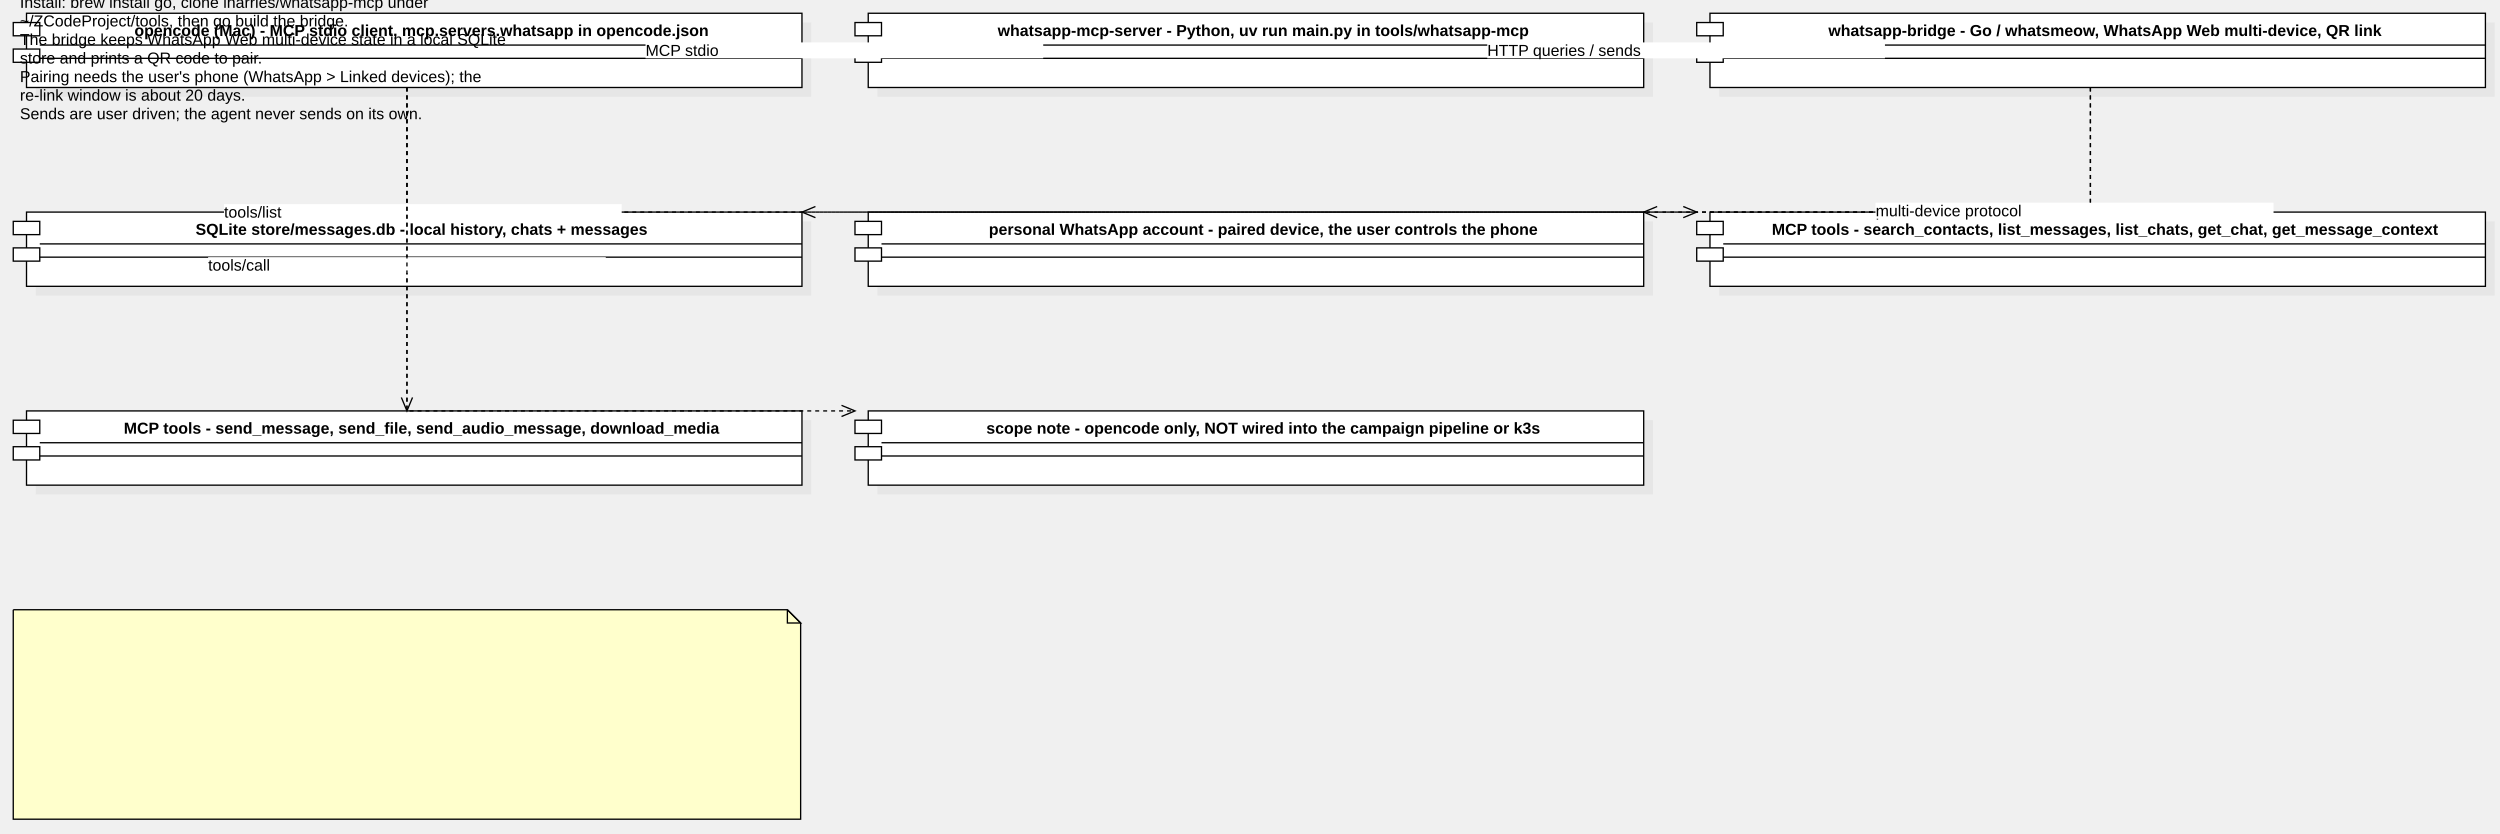
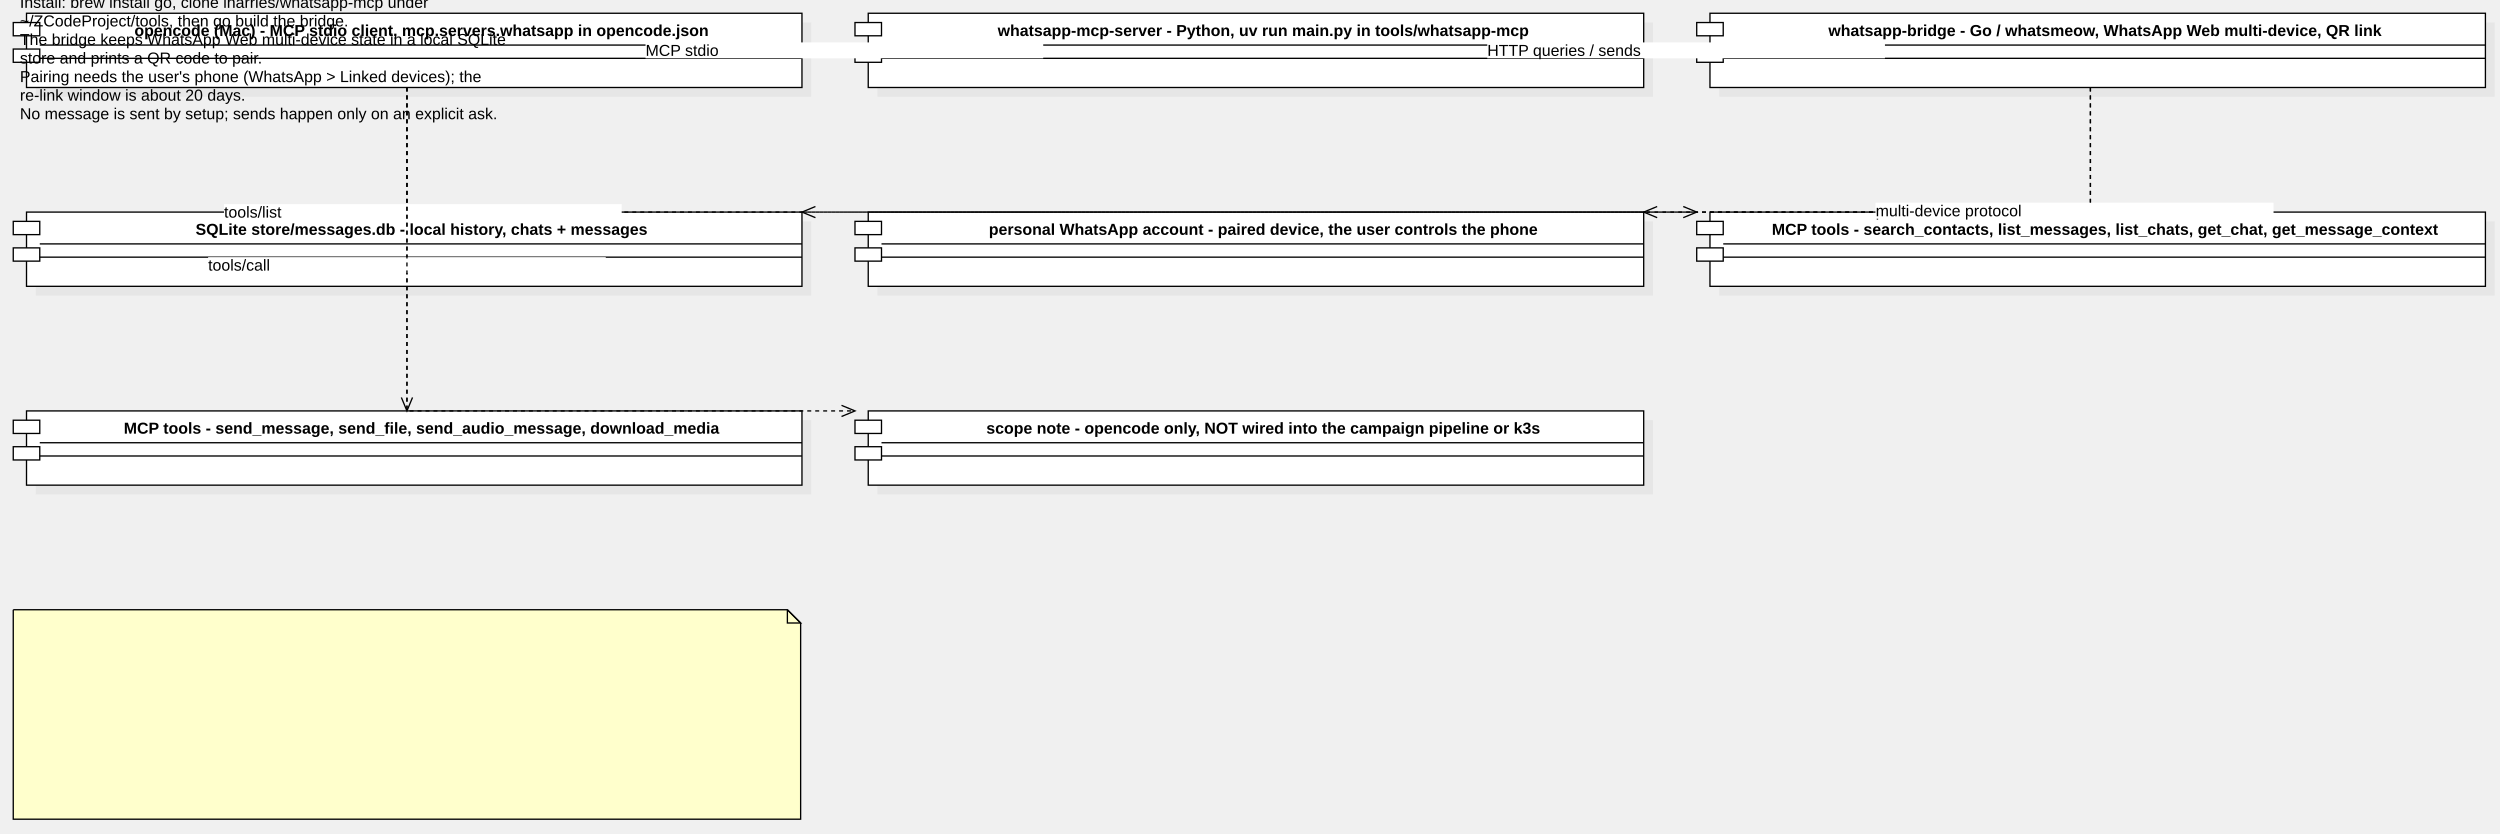
<svg xmlns="http://www.w3.org/2000/svg" version="1.1" width="1886" height="629">
  <defs />
  <g>
    <g>
      <rect fill="#C0C0C0" stroke="none" x="57" y="47" width="585" height="56" transform="matrix(1 0 0 1 -30 -30)" fill-opacity="0.2" />
    </g>
    <g>
      <rect fill="#ffffff" stroke="none" x="50" y="40" width="585" height="56" transform="matrix(1 0 0 1 -30 -30)" />
    </g>
    <g>
      <path fill="none" stroke="#000000" paint-order="fill stroke markers" d=" M 20 10 L 605 10 L 605 66 L 20 66 L 20 10 Z Z" stroke-miterlimit="10" stroke-dasharray="" />
    </g>
    <g>
      <rect fill="#ffffff" stroke="none" x="40" y="47" width="20" height="10" transform="matrix(1 0 0 1 -30 -30)" />
    </g>
    <g>
      <path fill="none" stroke="#000000" paint-order="fill stroke markers" d=" M 10 17 L 30 17 L 30 27 L 10 27 L 10 17 Z Z" stroke-miterlimit="10" stroke-dasharray="" />
    </g>
    <g>
      <rect fill="#ffffff" stroke="none" x="40" y="67" width="20" height="10" transform="matrix(1 0 0 1 -30 -30)" />
    </g>
    <g>
      <path fill="none" stroke="#000000" paint-order="fill stroke markers" d=" M 10 37 L 30 37 L 30 47 L 10 47 L 10 37 Z Z" stroke-miterlimit="10" stroke-dasharray="" />
    </g>
    <g>
      <path fill="none" stroke="#000000" paint-order="fill stroke markers" d=" M 30 34 L 605 34" stroke-miterlimit="10" stroke-dasharray="" />
    </g>
    <g>
      <path fill="none" stroke="#000000" paint-order="fill stroke markers" d=" M 30 44 L 605 44" stroke-miterlimit="10" stroke-dasharray="" />
    </g>
    <g>
      <g>
        <path fill="none" stroke="none" />
        <text fill="#000000" stroke="none" font-family="Arial" font-size="12px" font-style="normal" font-weight="bold" text-decoration="undefined" x="348" y="53" text-anchor="middle" dominant-baseline="central" transform="matrix(1 0 0 1 -30 -30)">opencode (Mac) - MCP stdio client, mcp.servers.whatsapp in opencode.json</text>
      </g>
    </g>
    <g>
      <rect fill="#C0C0C0" stroke="none" x="692" y="47" width="585" height="56" transform="matrix(1 0 0 1 -30 -30)" fill-opacity="0.2" />
    </g>
    <g>
      <rect fill="#ffffff" stroke="none" x="685" y="40" width="585" height="56" transform="matrix(1 0 0 1 -30 -30)" />
    </g>
    <g>
      <path fill="none" stroke="#000000" paint-order="fill stroke markers" d=" M 655 10 L 1240 10 L 1240 66 L 655 66 L 655 10 Z Z" stroke-miterlimit="10" stroke-dasharray="" />
    </g>
    <g>
      <rect fill="#ffffff" stroke="none" x="675" y="47" width="20" height="10" transform="matrix(1 0 0 1 -30 -30)" />
    </g>
    <g>
      <path fill="none" stroke="#000000" paint-order="fill stroke markers" d=" M 645 17 L 665 17 L 665 27 L 645 27 L 645 17 Z Z" stroke-miterlimit="10" stroke-dasharray="" />
    </g>
    <g>
      <rect fill="#ffffff" stroke="none" x="675" y="67" width="20" height="10" transform="matrix(1 0 0 1 -30 -30)" />
    </g>
    <g>
      <path fill="none" stroke="#000000" paint-order="fill stroke markers" d=" M 645 37 L 665 37 L 665 47 L 645 47 L 645 37 Z Z" stroke-miterlimit="10" stroke-dasharray="" />
    </g>
    <g>
      <path fill="none" stroke="#000000" paint-order="fill stroke markers" d=" M 665 34 L 1240 34" stroke-miterlimit="10" stroke-dasharray="" />
    </g>
    <g>
      <path fill="none" stroke="#000000" paint-order="fill stroke markers" d=" M 665 44 L 1240 44" stroke-miterlimit="10" stroke-dasharray="" />
    </g>
    <g>
      <g>
        <path fill="none" stroke="none" />
        <text fill="#000000" stroke="none" font-family="Arial" font-size="12px" font-style="normal" font-weight="bold" text-decoration="undefined" x="983" y="53" text-anchor="middle" dominant-baseline="central" transform="matrix(1 0 0 1 -30 -30)">whatsapp-mcp-server - Python, uv run main.py in tools/whatsapp-mcp</text>
      </g>
    </g>
    <g>
      <rect fill="#C0C0C0" stroke="none" x="1327" y="47" width="585" height="56" transform="matrix(1 0 0 1 -30 -30)" fill-opacity="0.2" />
    </g>
    <g>
      <rect fill="#ffffff" stroke="none" x="1320" y="40" width="585" height="56" transform="matrix(1 0 0 1 -30 -30)" />
    </g>
    <g>
      <path fill="none" stroke="#000000" paint-order="fill stroke markers" d=" M 1290 10 L 1875 10 L 1875 66 L 1290 66 L 1290 10 Z Z" stroke-miterlimit="10" stroke-dasharray="" />
    </g>
    <g>
      <rect fill="#ffffff" stroke="none" x="1310" y="47" width="20" height="10" transform="matrix(1 0 0 1 -30 -30)" />
    </g>
    <g>
      <path fill="none" stroke="#000000" paint-order="fill stroke markers" d=" M 1280 17 L 1300 17 L 1300 27 L 1280 27 L 1280 17 Z Z" stroke-miterlimit="10" stroke-dasharray="" />
    </g>
    <g>
      <rect fill="#ffffff" stroke="none" x="1310" y="67" width="20" height="10" transform="matrix(1 0 0 1 -30 -30)" />
    </g>
    <g>
      <path fill="none" stroke="#000000" paint-order="fill stroke markers" d=" M 1280 37 L 1300 37 L 1300 47 L 1280 47 L 1280 37 Z Z" stroke-miterlimit="10" stroke-dasharray="" />
    </g>
    <g>
      <path fill="none" stroke="#000000" paint-order="fill stroke markers" d=" M 1300 34 L 1875 34" stroke-miterlimit="10" stroke-dasharray="" />
    </g>
    <g>
      <path fill="none" stroke="#000000" paint-order="fill stroke markers" d=" M 1300 44 L 1875 44" stroke-miterlimit="10" stroke-dasharray="" />
    </g>
    <g>
      <g>
        <path fill="none" stroke="none" />
        <text fill="#000000" stroke="none" font-family="Arial" font-size="12px" font-style="normal" font-weight="bold" text-decoration="undefined" x="1618" y="53" text-anchor="middle" dominant-baseline="central" transform="matrix(1 0 0 1 -30 -30)">whatsapp-bridge - Go / whatsmeow, WhatsApp Web multi-device, QR link</text>
      </g>
    </g>
    <g>
      <rect fill="#C0C0C0" stroke="none" x="57" y="197" width="585" height="56" transform="matrix(1 0 0 1 -30 -30)" fill-opacity="0.2" />
    </g>
    <g>
      <rect fill="#ffffff" stroke="none" x="50" y="190" width="585" height="56" transform="matrix(1 0 0 1 -30 -30)" />
    </g>
    <g>
      <path fill="none" stroke="#000000" paint-order="fill stroke markers" d=" M 20 160 L 605 160 L 605 216 L 20 216 L 20 160 Z Z" stroke-miterlimit="10" stroke-dasharray="" />
    </g>
    <g>
      <rect fill="#ffffff" stroke="none" x="40" y="197" width="20" height="10" transform="matrix(1 0 0 1 -30 -30)" />
    </g>
    <g>
      <path fill="none" stroke="#000000" paint-order="fill stroke markers" d=" M 10 167 L 30 167 L 30 177 L 10 177 L 10 167 Z Z" stroke-miterlimit="10" stroke-dasharray="" />
    </g>
    <g>
      <rect fill="#ffffff" stroke="none" x="40" y="217" width="20" height="10" transform="matrix(1 0 0 1 -30 -30)" />
    </g>
    <g>
      <path fill="none" stroke="#000000" paint-order="fill stroke markers" d=" M 10 187 L 30 187 L 30 197 L 10 197 L 10 187 Z Z" stroke-miterlimit="10" stroke-dasharray="" />
    </g>
    <g>
      <path fill="none" stroke="#000000" paint-order="fill stroke markers" d=" M 30 184 L 605 184" stroke-miterlimit="10" stroke-dasharray="" />
    </g>
    <g>
      <path fill="none" stroke="#000000" paint-order="fill stroke markers" d=" M 30 194 L 605 194" stroke-miterlimit="10" stroke-dasharray="" />
    </g>
    <g>
      <g>
        <path fill="none" stroke="none" />
        <text fill="#000000" stroke="none" font-family="Arial" font-size="12px" font-style="normal" font-weight="bold" text-decoration="undefined" x="348" y="203" text-anchor="middle" dominant-baseline="central" transform="matrix(1 0 0 1 -30 -30)">SQLite store/messages.db - local history, chats + messages</text>
      </g>
    </g>
    <g>
      <rect fill="#C0C0C0" stroke="none" x="692" y="197" width="585" height="56" transform="matrix(1 0 0 1 -30 -30)" fill-opacity="0.2" />
    </g>
    <g>
      <rect fill="#ffffff" stroke="none" x="685" y="190" width="585" height="56" transform="matrix(1 0 0 1 -30 -30)" />
    </g>
    <g>
      <path fill="none" stroke="#000000" paint-order="fill stroke markers" d=" M 655 160 L 1240 160 L 1240 216 L 655 216 L 655 160 Z Z" stroke-miterlimit="10" stroke-dasharray="" />
    </g>
    <g>
      <rect fill="#ffffff" stroke="none" x="675" y="197" width="20" height="10" transform="matrix(1 0 0 1 -30 -30)" />
    </g>
    <g>
      <path fill="none" stroke="#000000" paint-order="fill stroke markers" d=" M 645 167 L 665 167 L 665 177 L 645 177 L 645 167 Z Z" stroke-miterlimit="10" stroke-dasharray="" />
    </g>
    <g>
      <rect fill="#ffffff" stroke="none" x="675" y="217" width="20" height="10" transform="matrix(1 0 0 1 -30 -30)" />
    </g>
    <g>
      <path fill="none" stroke="#000000" paint-order="fill stroke markers" d=" M 645 187 L 665 187 L 665 197 L 645 197 L 645 187 Z Z" stroke-miterlimit="10" stroke-dasharray="" />
    </g>
    <g>
      <path fill="none" stroke="#000000" paint-order="fill stroke markers" d=" M 665 184 L 1240 184" stroke-miterlimit="10" stroke-dasharray="" />
    </g>
    <g>
      <path fill="none" stroke="#000000" paint-order="fill stroke markers" d=" M 665 194 L 1240 194" stroke-miterlimit="10" stroke-dasharray="" />
    </g>
    <g>
      <g>
        <path fill="none" stroke="none" />
        <text fill="#000000" stroke="none" font-family="Arial" font-size="12px" font-style="normal" font-weight="bold" text-decoration="undefined" x="983" y="203" text-anchor="middle" dominant-baseline="central" transform="matrix(1 0 0 1 -30 -30)">personal WhatsApp account - paired device, the user controls the phone</text>
      </g>
    </g>
    <g>
      <rect fill="#C0C0C0" stroke="none" x="1327" y="197" width="585" height="56" transform="matrix(1 0 0 1 -30 -30)" fill-opacity="0.2" />
    </g>
    <g>
      <rect fill="#ffffff" stroke="none" x="1320" y="190" width="585" height="56" transform="matrix(1 0 0 1 -30 -30)" />
    </g>
    <g>
      <path fill="none" stroke="#000000" paint-order="fill stroke markers" d=" M 1290 160 L 1875 160 L 1875 216 L 1290 216 L 1290 160 Z Z" stroke-miterlimit="10" stroke-dasharray="" />
    </g>
    <g>
      <rect fill="#ffffff" stroke="none" x="1310" y="197" width="20" height="10" transform="matrix(1 0 0 1 -30 -30)" />
    </g>
    <g>
      <path fill="none" stroke="#000000" paint-order="fill stroke markers" d=" M 1280 167 L 1300 167 L 1300 177 L 1280 177 L 1280 167 Z Z" stroke-miterlimit="10" stroke-dasharray="" />
    </g>
    <g>
      <rect fill="#ffffff" stroke="none" x="1310" y="217" width="20" height="10" transform="matrix(1 0 0 1 -30 -30)" />
    </g>
    <g>
      <path fill="none" stroke="#000000" paint-order="fill stroke markers" d=" M 1280 187 L 1300 187 L 1300 197 L 1280 197 L 1280 187 Z Z" stroke-miterlimit="10" stroke-dasharray="" />
    </g>
    <g>
      <path fill="none" stroke="#000000" paint-order="fill stroke markers" d=" M 1300 184 L 1875 184" stroke-miterlimit="10" stroke-dasharray="" />
    </g>
    <g>
      <path fill="none" stroke="#000000" paint-order="fill stroke markers" d=" M 1300 194 L 1875 194" stroke-miterlimit="10" stroke-dasharray="" />
    </g>
    <g>
      <g>
        <path fill="none" stroke="none" />
        <text fill="#000000" stroke="none" font-family="Arial" font-size="12px" font-style="normal" font-weight="bold" text-decoration="undefined" x="1618" y="203" text-anchor="middle" dominant-baseline="central" transform="matrix(1 0 0 1 -30 -30)">MCP tools - search_contacts, list_messages, list_chats, get_chat, get_message_context</text>
      </g>
    </g>
    <g>
      <rect fill="#C0C0C0" stroke="none" x="57" y="347" width="585" height="56" transform="matrix(1 0 0 1 -30 -30)" fill-opacity="0.2" />
    </g>
    <g>
      <rect fill="#ffffff" stroke="none" x="50" y="340" width="585" height="56" transform="matrix(1 0 0 1 -30 -30)" />
    </g>
    <g>
      <path fill="none" stroke="#000000" paint-order="fill stroke markers" d=" M 20 310 L 605 310 L 605 366 L 20 366 L 20 310 Z Z" stroke-miterlimit="10" stroke-dasharray="" />
    </g>
    <g>
      <rect fill="#ffffff" stroke="none" x="40" y="347" width="20" height="10" transform="matrix(1 0 0 1 -30 -30)" />
    </g>
    <g>
      <path fill="none" stroke="#000000" paint-order="fill stroke markers" d=" M 10 317 L 30 317 L 30 327 L 10 327 L 10 317 Z Z" stroke-miterlimit="10" stroke-dasharray="" />
    </g>
    <g>
      <rect fill="#ffffff" stroke="none" x="40" y="367" width="20" height="10" transform="matrix(1 0 0 1 -30 -30)" />
    </g>
    <g>
      <path fill="none" stroke="#000000" paint-order="fill stroke markers" d=" M 10 337 L 30 337 L 30 347 L 10 347 L 10 337 Z Z" stroke-miterlimit="10" stroke-dasharray="" />
    </g>
    <g>
      <path fill="none" stroke="#000000" paint-order="fill stroke markers" d=" M 30 334 L 605 334" stroke-miterlimit="10" stroke-dasharray="" />
    </g>
    <g>
      <path fill="none" stroke="#000000" paint-order="fill stroke markers" d=" M 30 344 L 605 344" stroke-miterlimit="10" stroke-dasharray="" />
    </g>
    <g>
      <g>
        <path fill="none" stroke="none" />
        <text fill="#000000" stroke="none" font-family="Arial" font-size="12px" font-style="normal" font-weight="bold" text-decoration="undefined" x="348" y="353" text-anchor="middle" dominant-baseline="central" transform="matrix(1 0 0 1 -30 -30)">MCP tools - send_message, send_file, send_audio_message, download_media</text>
      </g>
    </g>
    <g>
      <rect fill="#C0C0C0" stroke="none" x="692" y="347" width="585" height="56" transform="matrix(1 0 0 1 -30 -30)" fill-opacity="0.2" />
    </g>
    <g>
      <rect fill="#ffffff" stroke="none" x="685" y="340" width="585" height="56" transform="matrix(1 0 0 1 -30 -30)" />
    </g>
    <g>
      <path fill="none" stroke="#000000" paint-order="fill stroke markers" d=" M 655 310 L 1240 310 L 1240 366 L 655 366 L 655 310 Z Z" stroke-miterlimit="10" stroke-dasharray="" />
    </g>
    <g>
      <rect fill="#ffffff" stroke="none" x="675" y="347" width="20" height="10" transform="matrix(1 0 0 1 -30 -30)" />
    </g>
    <g>
      <path fill="none" stroke="#000000" paint-order="fill stroke markers" d=" M 645 317 L 665 317 L 665 327 L 645 327 L 645 317 Z Z" stroke-miterlimit="10" stroke-dasharray="" />
    </g>
    <g>
      <rect fill="#ffffff" stroke="none" x="675" y="367" width="20" height="10" transform="matrix(1 0 0 1 -30 -30)" />
    </g>
    <g>
      <path fill="none" stroke="#000000" paint-order="fill stroke markers" d=" M 645 337 L 665 337 L 665 347 L 645 347 L 645 337 Z Z" stroke-miterlimit="10" stroke-dasharray="" />
    </g>
    <g>
      <path fill="none" stroke="#000000" paint-order="fill stroke markers" d=" M 665 334 L 1240 334" stroke-miterlimit="10" stroke-dasharray="" />
    </g>
    <g>
      <path fill="none" stroke="#000000" paint-order="fill stroke markers" d=" M 665 344 L 1240 344" stroke-miterlimit="10" stroke-dasharray="" />
    </g>
    <g>
      <g>
        <path fill="none" stroke="none" />
        <text fill="#000000" stroke="none" font-family="Arial" font-size="12px" font-style="normal" font-weight="bold" text-decoration="undefined" x="983" y="353" text-anchor="middle" dominant-baseline="central" transform="matrix(1 0 0 1 -30 -30)">scope note - opencode only, NOT wired into the campaign pipeline or k3s</text>
      </g>
    </g>
    <g>
      <path fill="#ffffcc" stroke="none" paint-order="stroke fill markers" d=" M 10 460 L 594 460 L 604 470 L 604 618 L 10 618 L 10 460" />
    </g>
    <g>
      <path fill="none" stroke="#000000" paint-order="fill stroke markers" d=" M 10 460 L 594 460 L 604 470 L 604 618 L 10 618 L 10 460 L 10 460" stroke-miterlimit="10" stroke-dasharray="" />
    </g>
    <g>
      <path fill="none" stroke="#000000" paint-order="fill stroke markers" d=" M 594 460 L 594 470 L 604 470 L 594 460" stroke-miterlimit="10" stroke-dasharray="" />
    </g>
    <g>
      <g>
        <path fill="none" stroke="none" />
        <text fill="#000000" stroke="none" font-family="Arial" font-size="12px" font-style="normal" font-weight="normal" text-decoration="undefined" x="45" y="0" text-anchor="start" dominant-baseline="text-before-edge" transform="matrix(1 0 0 1 -30 -30)">opencode only: nothing in the campaign pipeline or the k3s cluster</text>
      </g>
    </g>
    <g>
      <g>
        <path fill="none" stroke="none" />
        <text fill="#000000" stroke="none" font-family="Arial" font-size="12px" font-style="normal" font-weight="normal" text-decoration="undefined" x="45" y="14" text-anchor="start" dominant-baseline="text-before-edge" transform="matrix(1 0 0 1 -30 -30)">calls these tools.</text>
      </g>
    </g>
    <g>
      <g>
        <path fill="none" stroke="none" />
        <text fill="#000000" stroke="none" font-family="Arial" font-size="12px" font-style="normal" font-weight="normal" text-decoration="undefined" x="45" y="28" text-anchor="start" dominant-baseline="text-before-edge" transform="matrix(1 0 0 1 -30 -30)">Install: brew install go, clone lharries/whatsapp-mcp under</text>
      </g>
    </g>
    <g>
      <g>
        <path fill="none" stroke="none" />
        <text fill="#000000" stroke="none" font-family="Arial" font-size="12px" font-style="normal" font-weight="normal" text-decoration="undefined" x="45" y="42" text-anchor="start" dominant-baseline="text-before-edge" transform="matrix(1 0 0 1 -30 -30)">~/ZCodeProject/tools, then go build the bridge.</text>
      </g>
    </g>
    <g>
      <g>
        <path fill="none" stroke="none" />
        <text fill="#000000" stroke="none" font-family="Arial" font-size="12px" font-style="normal" font-weight="normal" text-decoration="undefined" x="45" y="56" text-anchor="start" dominant-baseline="text-before-edge" transform="matrix(1 0 0 1 -30 -30)">The bridge keeps WhatsApp Web multi-device state in a local SQLite</text>
      </g>
    </g>
    <g>
      <g>
        <path fill="none" stroke="none" />
        <text fill="#000000" stroke="none" font-family="Arial" font-size="12px" font-style="normal" font-weight="normal" text-decoration="undefined" x="45" y="70" text-anchor="start" dominant-baseline="text-before-edge" transform="matrix(1 0 0 1 -30 -30)">store and prints a QR code to pair.</text>
      </g>
    </g>
    <g>
      <g>
        <path fill="none" stroke="none" />
        <text fill="#000000" stroke="none" font-family="Arial" font-size="12px" font-style="normal" font-weight="normal" text-decoration="undefined" x="45" y="84" text-anchor="start" dominant-baseline="text-before-edge" transform="matrix(1 0 0 1 -30 -30)">Pairing needs the user's phone (WhatsApp &gt; Linked devices); the</text>
      </g>
    </g>
    <g>
      <g>
        <path fill="none" stroke="none" />
        <text fill="#000000" stroke="none" font-family="Arial" font-size="12px" font-style="normal" font-weight="normal" text-decoration="undefined" x="45" y="98" text-anchor="start" dominant-baseline="text-before-edge" transform="matrix(1 0 0 1 -30 -30)">re-link window is about 20 days.</text>
      </g>
    </g>
    <g>
      <g>
        <path fill="none" stroke="none" />
-         <text fill="#000000" stroke="none" font-family="Arial" font-size="12px" font-style="normal" font-weight="normal" text-decoration="undefined" x="45" y="112" text-anchor="start" dominant-baseline="text-before-edge" transform="matrix(1 0 0 1 -30 -30)">Sends are user driven; the agent never sends on its own.</text>
+         <text fill="#000000" stroke="none" font-family="Arial" font-size="12px" font-style="normal" font-weight="normal" text-decoration="undefined" x="45" y="112" text-anchor="start" dominant-baseline="text-before-edge" transform="matrix(1 0 0 1 -30 -30)">No message is sent by setup; sends happen only on an explicit ask.</text>
      </g>
    </g>
    <g>
      <path fill="none" stroke="#000000" paint-order="fill stroke markers" d=" M 605 38 L 645 38" stroke-miterlimit="10" stroke-dasharray="3" />
    </g>
    <g>
      <path fill="none" stroke="#000000" paint-order="fill stroke markers" d=" M 634.837 42.21 L 645 38 L 634.837 33.79" stroke-miterlimit="10" stroke-dasharray="" />
    </g>
    <g>
      <rect fill="#ffffff" stroke="none" x="517" y="62" width="300" height="12" transform="matrix(1 0 0 1 -30 -30)" />
    </g>
    <g>
      <g>
        <path fill="none" stroke="none" />
        <text fill="#000000" stroke="none" font-family="Arial" font-size="12px" font-style="normal" font-weight="normal" text-decoration="undefined" x="517" y="68" text-anchor="start" dominant-baseline="central" transform="matrix(1 0 0 1 -30 -30)">MCP stdio</text>
      </g>
    </g>
    <g>
      <path fill="none" stroke="#000000" paint-order="fill stroke markers" d=" M 1240 38 L 1280 38" stroke-miterlimit="10" stroke-dasharray="3" />
    </g>
    <g>
      <path fill="none" stroke="#000000" paint-order="fill stroke markers" d=" M 1269.837 42.21 L 1280 38 L 1269.837 33.79" stroke-miterlimit="10" stroke-dasharray="" />
    </g>
    <g>
      <rect fill="#ffffff" stroke="none" x="1152" y="62" width="300" height="12" transform="matrix(1 0 0 1 -30 -30)" />
    </g>
    <g>
      <g>
        <path fill="none" stroke="none" />
        <text fill="#000000" stroke="none" font-family="Arial" font-size="12px" font-style="normal" font-weight="normal" text-decoration="undefined" x="1152" y="68" text-anchor="start" dominant-baseline="central" transform="matrix(1 0 0 1 -30 -30)">HTTP queries / sends</text>
      </g>
    </g>
    <g>
      <path fill="none" stroke="#000000" paint-order="fill stroke markers" d=" M 1577 66 L 1577 160 L 605 160" stroke-miterlimit="10" stroke-dasharray="3" />
    </g>
    <g>
      <path fill="none" stroke="#000000" paint-order="fill stroke markers" d=" M 615.163 155.79 L 605 160 L 615.163 164.21" stroke-miterlimit="10" stroke-dasharray="" />
    </g>
    <g>
      <rect fill="#ffffff" stroke="none" x="1445" y="183" width="300" height="12" transform="matrix(1 0 0 1 -30 -30)" />
    </g>
    <g>
      <g>
        <path fill="none" stroke="none" />
        <text fill="#000000" stroke="none" font-family="Arial" font-size="12px" font-style="normal" font-weight="normal" text-decoration="undefined" x="1445" y="189" text-anchor="start" dominant-baseline="central" transform="matrix(1 0 0 1 -30 -30)">persist</text>
      </g>
    </g>
    <g>
      <path fill="none" stroke="#000000" paint-order="fill stroke markers" d=" M 1577 66 L 1577 160 L 1240 160" stroke-miterlimit="10" stroke-dasharray="3" />
    </g>
    <g>
      <path fill="none" stroke="#000000" paint-order="fill stroke markers" d=" M 1250.163 155.79 L 1240 160 L 1250.163 164.21" stroke-miterlimit="10" stroke-dasharray="" />
    </g>
    <g>
      <rect fill="#ffffff" stroke="none" x="1445" y="183" width="300" height="12" transform="matrix(1 0 0 1 -30 -30)" />
    </g>
    <g>
      <g>
        <path fill="none" stroke="none" />
        <text fill="#000000" stroke="none" font-family="Arial" font-size="12px" font-style="normal" font-weight="normal" text-decoration="undefined" x="1445" y="189" text-anchor="start" dominant-baseline="central" transform="matrix(1 0 0 1 -30 -30)">multi-device protocol</text>
      </g>
    </g>
    <g>
      <path fill="none" stroke="#000000" paint-order="fill stroke markers" d=" M 307 66 L 307 160 L 1280 160" stroke-miterlimit="10" stroke-dasharray="3" />
    </g>
    <g>
      <path fill="none" stroke="#000000" paint-order="fill stroke markers" d=" M 1269.837 164.21 L 1280 160 L 1269.837 155.79" stroke-miterlimit="10" stroke-dasharray="" />
    </g>
    <g>
      <rect fill="#ffffff" stroke="none" x="199" y="184" width="300" height="12" transform="matrix(1 0 0 1 -30 -30)" />
    </g>
    <g>
      <g>
        <path fill="none" stroke="none" />
        <text fill="#000000" stroke="none" font-family="Arial" font-size="12px" font-style="normal" font-weight="normal" text-decoration="undefined" x="199" y="190" text-anchor="start" dominant-baseline="central" transform="matrix(1 0 0 1 -30 -30)">tools/list</text>
      </g>
    </g>
    <g>
      <path fill="none" stroke="#000000" paint-order="fill stroke markers" d=" M 307 66 L 307 310" stroke-miterlimit="10" stroke-dasharray="3" />
    </g>
    <g>
      <path fill="none" stroke="#000000" paint-order="fill stroke markers" d=" M 302.79 299.837 L 307 310 L 311.21 299.837" stroke-miterlimit="10" stroke-dasharray="" />
    </g>
    <g>
      <rect fill="#ffffff" stroke="none" x="187" y="224" width="300" height="12" transform="matrix(1 0 0 1 -30 -30)" />
    </g>
    <g>
      <g>
        <path fill="none" stroke="none" />
        <text fill="#000000" stroke="none" font-family="Arial" font-size="12px" font-style="normal" font-weight="normal" text-decoration="undefined" x="187" y="230" text-anchor="start" dominant-baseline="central" transform="matrix(1 0 0 1 -30 -30)">tools/call</text>
      </g>
    </g>
    <g>
      <path fill="none" stroke="#000000" paint-order="fill stroke markers" d=" M 307 66 L 307 310 L 645 310" stroke-miterlimit="10" stroke-dasharray="3" />
    </g>
    <g>
      <path fill="none" stroke="#000000" paint-order="fill stroke markers" d=" M 634.837 314.21 L 645 310 L 634.837 305.79" stroke-miterlimit="10" stroke-dasharray="" />
    </g>
  </g>
</svg>
